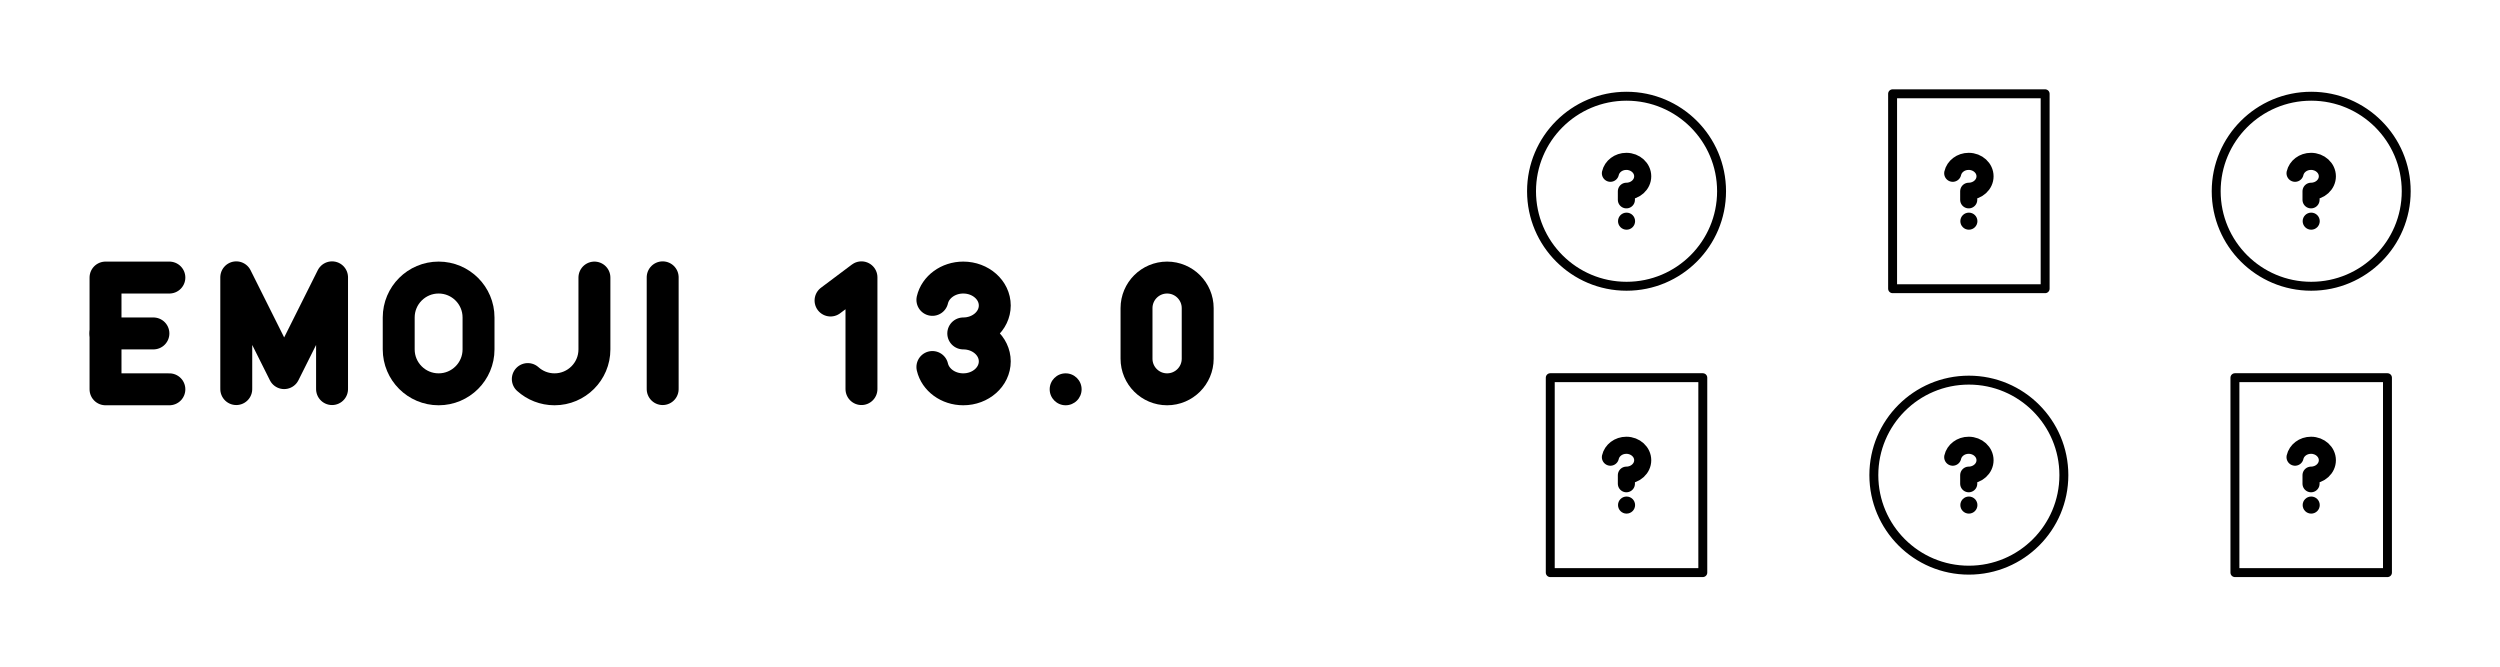
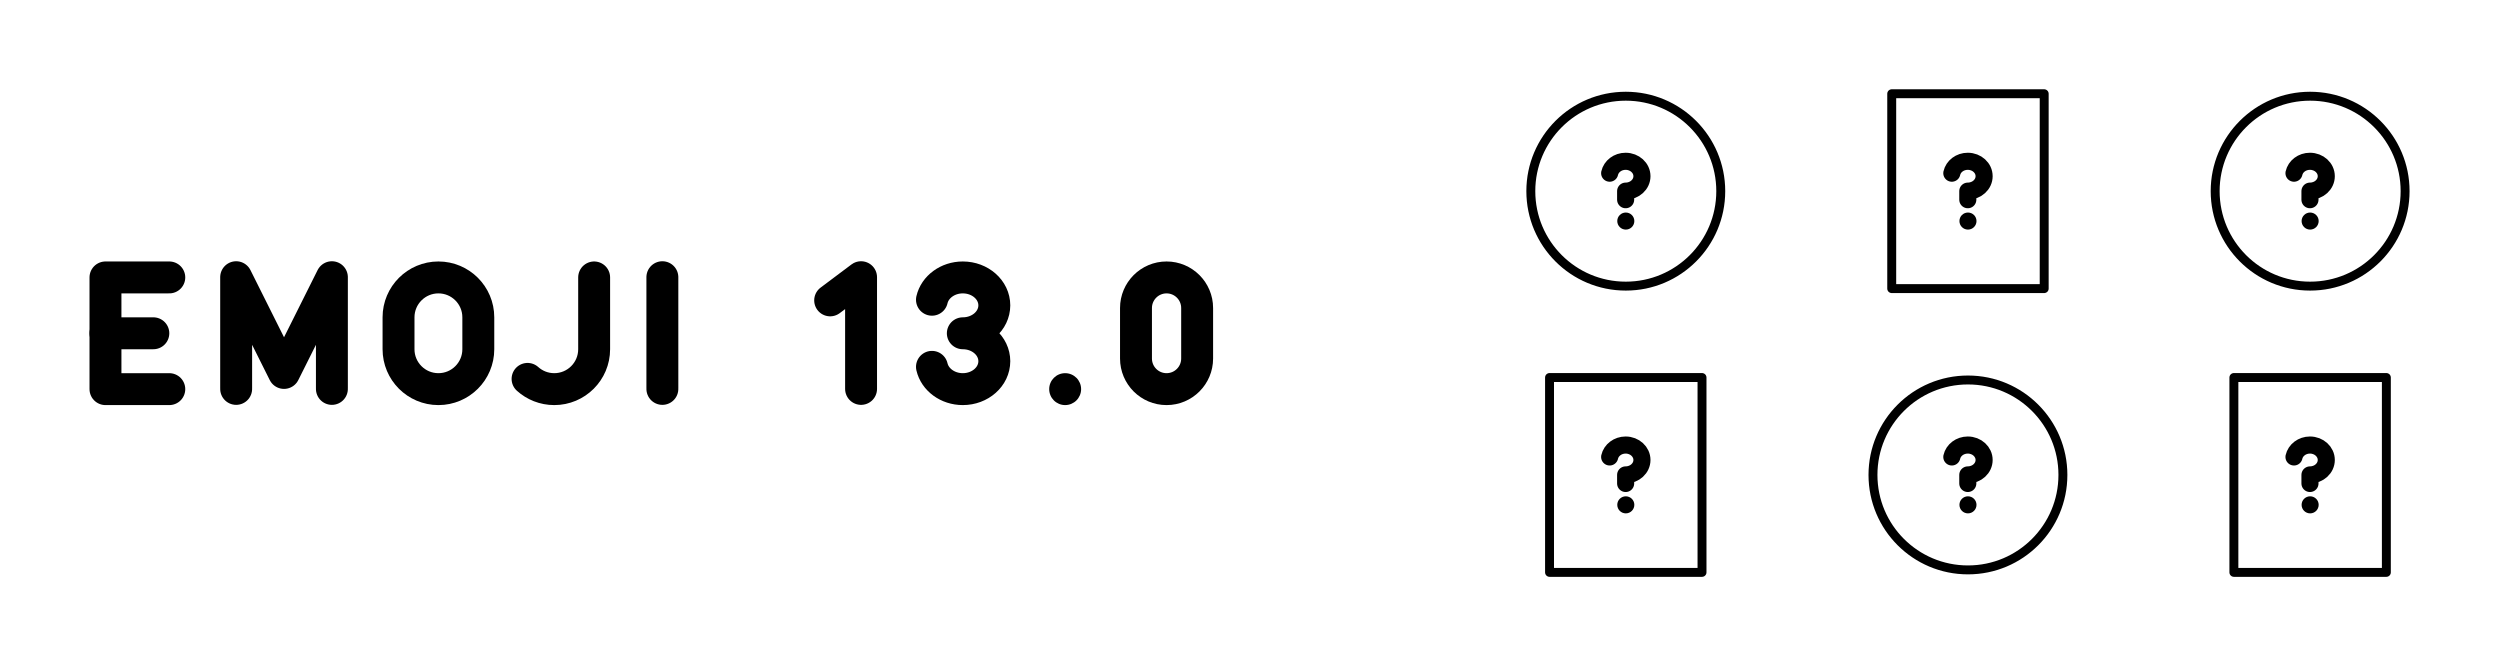
- <svg xmlns="http://www.w3.org/2000/svg" width="83.961" height="22.381" viewBox="0 0 83.961 22.381" version="1.1" xml:space="preserve" style="clip-rule:evenodd;fill-rule:evenodd;stroke-linecap:round;stroke-linejoin:round;stroke-miterlimit:10" id="svg279">
-   <defs id="defs283" />
-   <g id="new_letters" transform="translate(-38.65181,17.74439)">
-     <g id="g5165" transform="translate(0,-4.9292)">
-       <g transform="matrix(0.5361512,0,0,0.5361512,13.8554,-6.890041)" id="g4800">
-         <g transform="translate(56.85858,13.33489)" id="g4">
-           <path d="M 0,-7 H -4 V 0 H 0" style="fill:none;fill-rule:nonzero;stroke:#000000;stroke-width:2px" id="path2" />
-         </g>
-         <g transform="translate(52.85858,9.834895)" id="g8">
-           <path d="M 0,0 H 3" style="fill:none;fill-rule:nonzero;stroke:#000000;stroke-width:2px" id="path6" />
-         </g>
-       </g>
-       <g id="g60" transform="matrix(0,-0.5361512,-0.5361512,0,50.07158,-3.233086)">
-         <path id="path58" style="fill:none;fill-rule:nonzero;stroke:#000000;stroke-width:2px" d="m -6.5,0.5 h 7 l -6,3 6,3 h -7" />
-       </g>
-       <g id="g64" transform="matrix(0.5361512,0,0,0.5361512,53.38264,-3.493525)">
-         <path id="path62" style="fill:none;fill-rule:nonzero;stroke:#000000;stroke-width:2px" d="M 0,7 C -1.38,7 -2.5,5.881 -2.5,4.5 v -2 C -2.5,1.119 -1.38,0 0,0 1.381,0 2.5,1.119 2.5,2.5 v 2 C 2.5,5.881 1.381,7 0,7 Z" />
-       </g>
-       <g id="g68" transform="matrix(0.5361512,0,0,0.5361512,77.84838,-3.493525)">
-         <path id="path66" style="fill:none;fill-rule:nonzero;stroke:#000000;stroke-width:2px" d="M 0,7 C -1.058,7 -1.916,6.143 -1.916,5.084 V 1.916 C -1.916,0.858 -1.058,0 0,0 1.058,0 1.916,0.858 1.916,1.916 V 5.084 C 1.916,6.143 1.058,7 0,7 Z" />
-       </g>
-       <g id="g76" transform="matrix(0.5361512,0,0,0.5361512,69.96556,-2.744522)">
-         <path id="path74" style="fill:none;fill-rule:nonzero;stroke:#000000;stroke-width:2px" d="m 0,4.206 c 0.184,0.798 0.98,1.397 1.934,1.397 1.09,0 1.974,-0.783 1.974,-1.75 0,-0.966 -0.884,-1.75 -1.974,-1.75 1.09,0 1.974,-0.783 1.974,-1.75 0,-0.966 -0.884,-1.75 -1.974,-1.75 -0.954,0 -1.75,0.601 -1.934,1.398" />
-       </g>
-       <g id="g92" transform="matrix(0.5361512,0,0,0.5361512,58.61507,0.2595335)">
-         <path id="path90" style="fill:none;fill-rule:nonzero;stroke:#000000;stroke-width:2px" d="m 0,-7 v 4.5 C 0,-1.119 -1.119,0 -2.5,0 -3.143,0 -3.729,-0.243 -4.173,-0.642" />
-       </g>
-       <g id="g140" transform="matrix(0,-0.5361512,-0.5361512,0,62.7839,-1.624632)">
-         <path id="path138" style="fill:none;fill-rule:nonzero;stroke:#000000;stroke-width:2px" d="m -3.5,3.5 h 7" />
-       </g>
-       <g id="g144" transform="matrix(0.5361512,0,0,0.5361512,66.54508,-0.5265942)">
-         <path id="path142" style="fill:none;fill-rule:nonzero;stroke:#000000;stroke-width:2px" d="m 0,-4.096 1.937,-1.452 v 7" />
-       </g>
-       <g id="g252" transform="matrix(0,-0.5361512,-0.5361512,0,74.44098,-0.2766177)">
-         <path id="path250" style="fill-rule:nonzero" d="m -1,-1 c -0.552,0 -1,0.448 -1,1 0,0.552 0.448,1 1,1 0.552,0 1,-0.448 1,-1 0,-0.552 -0.448,-1 -1,-1" />
-       </g>
-     </g>
-     <g id="g5203" transform="translate(-14)">
-       <g transform="translate(49.5384,-20.57864)" id="g4986">
-         <circle r="3.191" style="fill:none;stroke:#000000;stroke-width:0.3;stroke-linecap:round;stroke-linejoin:round;stroke-miterlimit:10;stroke-dasharray:none" cx="57.74" cy="9.257" stroke-miterlimit="10" id="ellipse21" />
-         <g id="g4823" transform="translate(0.06075547,-0.3465243)">
-           <path id="path246" style="clip-rule:evenodd;fill:none;fill-rule:nonzero;stroke:#000000;stroke-width:0.574px;stroke-linecap:round;stroke-linejoin:round;stroke-miterlimit:10" d="m 57.137,9 c 0.051,-0.229 0.272,-0.401 0.537,-0.4 0.302,-1.37e-5 0.548,0.225 0.548,0.502 7.4e-5,0.277 -0.246,0.502 -0.548,0.502 l -8.2e-5,0.288" />
-           <g id="g252-7" transform="matrix(0,-0.2868168,-0.2868168,0,57.67953,10.32173)" style="clip-rule:evenodd;fill-rule:evenodd;stroke-linecap:round;stroke-linejoin:round;stroke-miterlimit:10">
-             <path id="path250-0" style="fill-rule:nonzero" d="m -1,-1 c -0.552,0 -1,0.448 -1,1 0,0.552 0.448,1 1,1 0.552,0 1,-0.448 1,-1 0,-0.552 -0.448,-1 -1,-1" />
-           </g>
-         </g>
-       </g>
-       <g transform="translate(47.22065,-11.04381)" id="g4993">
-         <circle r="3.191" style="clip-rule:evenodd;fill:none;fill-rule:evenodd;stroke:#000000;stroke-width:0.3;stroke-linecap:round;stroke-linejoin:round;stroke-miterlimit:10;stroke-dasharray:none" cx="71.554" cy="9.257" stroke-miterlimit="10" id="ellipse21-5" />
-         <g style="clip-rule:evenodd;fill-rule:evenodd;stroke-linecap:round;stroke-linejoin:round;stroke-miterlimit:10" id="g4823-8" transform="translate(13.8753,-0.3465243)">
-           <path id="path246-1" style="clip-rule:evenodd;fill:none;fill-rule:nonzero;stroke:#000000;stroke-width:0.574px;stroke-linecap:round;stroke-linejoin:round;stroke-miterlimit:10" d="m 57.137,9 c 0.051,-0.229 0.272,-0.401 0.537,-0.4 0.302,-1.37e-5 0.548,0.225 0.548,0.502 7.4e-5,0.277 -0.246,0.502 -0.548,0.502 l -8.2e-5,0.288" />
-           <g id="g252-7-8" transform="matrix(0,-0.2868168,-0.2868168,0,57.67953,10.32173)" style="clip-rule:evenodd;fill-rule:evenodd;stroke-linecap:round;stroke-linejoin:round;stroke-miterlimit:10">
-             <path id="path250-0-4" style="fill-rule:nonzero" d="m -1,-1 c -0.552,0 -1,0.448 -1,1 0,0.552 0.448,1 1,1 0.552,0 1,-0.448 1,-1 0,-0.552 -0.448,-1 -1,-1" />
-           </g>
-         </g>
-       </g>
-       <g transform="translate(44.41521,-20.57864)" id="g5000">
-         <circle r="3.191" style="clip-rule:evenodd;fill:none;fill-rule:evenodd;stroke:#000000;stroke-width:0.3;stroke-linecap:round;stroke-linejoin:round;stroke-miterlimit:10;stroke-dasharray:none" cx="85.857" cy="9.257" stroke-miterlimit="10" id="ellipse21-1" />
-         <g style="clip-rule:evenodd;fill-rule:evenodd;stroke-linecap:round;stroke-linejoin:round;stroke-miterlimit:10" id="g4823-0" transform="translate(28.17754,-0.3465243)">
-           <path id="path246-5" style="clip-rule:evenodd;fill:none;fill-rule:nonzero;stroke:#000000;stroke-width:0.574px;stroke-linecap:round;stroke-linejoin:round;stroke-miterlimit:10" d="m 57.137,9 c 0.051,-0.229 0.272,-0.401 0.537,-0.4 0.302,-1.37e-5 0.548,0.225 0.548,0.502 7.4e-5,0.277 -0.246,0.502 -0.548,0.502 l -8.2e-5,0.288" />
-           <g id="g252-7-5" transform="matrix(0,-0.2868168,-0.2868168,0,57.67953,10.32173)" style="clip-rule:evenodd;fill-rule:evenodd;stroke-linecap:round;stroke-linejoin:round;stroke-miterlimit:10">
-             <path id="path250-0-6" style="fill-rule:nonzero" d="m -1,-1 c -0.552,0 -1,0.448 -1,1 0,0.552 0.448,1 1,1 0.552,0 1,-0.448 1,-1 0,-0.552 -0.448,-1 -1,-1" />
-           </g>
-         </g>
-       </g>
-       <g transform="translate(49.24338,-22.67772)" id="g4979">
-         <rect style="opacity:1;fill:none;fill-opacity:0.75;fill-rule:evenodd;stroke:#000000;stroke-width:0.3;stroke-linecap:round;stroke-linejoin:round;stroke-miterlimit:4;stroke-dasharray:none;stroke-opacity:1;paint-order:stroke fill markers" id="rect4866" width="5.123" height="6.546" x="55.473" y="17.618" />
-         <g style="clip-rule:evenodd;fill-rule:evenodd;stroke-linecap:round;stroke-linejoin:round;stroke-miterlimit:10" id="g4823-7" transform="translate(0.3557751,11.28738)">
-           <path id="path246-4" style="clip-rule:evenodd;fill:none;fill-rule:nonzero;stroke:#000000;stroke-width:0.574px;stroke-linecap:round;stroke-linejoin:round;stroke-miterlimit:10" d="m 57.137,9 c 0.051,-0.229 0.272,-0.401 0.537,-0.4 0.302,-1.37e-5 0.548,0.225 0.548,0.502 7.4e-5,0.277 -0.246,0.502 -0.548,0.502 l -8.2e-5,0.288" />
-           <g id="g252-7-2" transform="matrix(0,-0.2868168,-0.2868168,0,57.67953,10.32173)" style="clip-rule:evenodd;fill-rule:evenodd;stroke-linecap:round;stroke-linejoin:round;stroke-miterlimit:10">
-             <path id="path250-0-5" style="fill-rule:nonzero" d="m -1,-1 c -0.552,0 -1,0.448 -1,1 0,0.552 0.448,1 1,1 0.552,0 1,-0.448 1,-1 0,-0.552 -0.448,-1 -1,-1" />
-           </g>
-         </g>
-       </g>
-       <g transform="translate(51.09862,-32.21254)" id="g5007">
-         <rect style="clip-rule:evenodd;opacity:1;fill:none;fill-opacity:0.75;fill-rule:evenodd;stroke:#000000;stroke-width:0.3;stroke-linecap:round;stroke-linejoin:round;stroke-miterlimit:4;stroke-dasharray:none;stroke-opacity:1;paint-order:stroke fill markers" id="rect4866-8" width="5.123" height="6.546" x="65.115" y="17.618" />
-         <g style="clip-rule:evenodd;fill-rule:evenodd;stroke-linecap:round;stroke-linejoin:round;stroke-miterlimit:10" id="g4823-7-0" transform="translate(9.997333,11.28738)">
-           <path id="path246-4-8" style="clip-rule:evenodd;fill:none;fill-rule:nonzero;stroke:#000000;stroke-width:0.574px;stroke-linecap:round;stroke-linejoin:round;stroke-miterlimit:10" d="m 57.137,9 c 0.051,-0.229 0.272,-0.401 0.537,-0.4 0.302,-1.37e-5 0.548,0.225 0.548,0.502 7.4e-5,0.277 -0.246,0.502 -0.548,0.502 l -8.2e-5,0.288" />
-           <g id="g252-7-2-3" transform="matrix(0,-0.2868168,-0.2868168,0,57.67953,10.32173)" style="clip-rule:evenodd;fill-rule:evenodd;stroke-linecap:round;stroke-linejoin:round;stroke-miterlimit:10">
-             <path id="path250-0-5-6" style="fill-rule:nonzero" d="m -1,-1 c -0.552,0 -1,0.448 -1,1 0,0.552 0.448,1 1,1 0.552,0 1,-0.448 1,-1 0,-0.552 -0.448,-1 -1,-1" />
-           </g>
-         </g>
-       </g>
-       <g transform="translate(47.01238,-22.67772)" id="g5014">
-         <rect style="clip-rule:evenodd;opacity:1;fill:none;fill-opacity:0.75;fill-rule:evenodd;stroke:#000000;stroke-width:0.3;stroke-linecap:round;stroke-linejoin:round;stroke-miterlimit:4;stroke-dasharray:none;stroke-opacity:1;paint-order:stroke fill markers" id="rect4866-1" width="5.123" height="6.546" x="80.698" y="17.618" />
-         <g style="clip-rule:evenodd;fill-rule:evenodd;stroke-linecap:round;stroke-linejoin:round;stroke-miterlimit:10" id="g4823-7-06" transform="translate(25.58037,11.28738)">
-           <path id="path246-4-6" style="clip-rule:evenodd;fill:none;fill-rule:nonzero;stroke:#000000;stroke-width:0.574px;stroke-linecap:round;stroke-linejoin:round;stroke-miterlimit:10" d="m 57.137,9 c 0.051,-0.229 0.272,-0.401 0.537,-0.4 0.302,-1.37e-5 0.548,0.225 0.548,0.502 7.4e-5,0.277 -0.246,0.502 -0.548,0.502 l -8.2e-5,0.288" />
-           <g id="g252-7-2-0" transform="matrix(0,-0.2868168,-0.2868168,0,57.67953,10.32173)" style="clip-rule:evenodd;fill-rule:evenodd;stroke-linecap:round;stroke-linejoin:round;stroke-miterlimit:10">
-             <path id="path250-0-5-8" style="fill-rule:nonzero" d="m -1,-1 c -0.552,0 -1,0.448 -1,1 0,0.552 0.448,1 1,1 0.552,0 1,-0.448 1,-1 0,-0.552 -0.448,-1 -1,-1" />
-           </g>
-         </g>
-       </g>
-     </g>
+ <svg xmlns="http://www.w3.org/2000/svg" width="630px" height="px" viewBox="0 0 630 165" version="1.1">
+   <g id="surface1">
+     <path style="fill:none;stroke-width:2;stroke-linecap:round;stroke-linejoin:round;stroke:rgb(0%,0%,0%);stroke-opacity:1;stroke-miterlimit:10;" d="M 0 -7 L -4 -7 L -4 -0 L 0 -0 " transform="matrix(4.021134,0,0,4.021134,42.66294,98.06003)" />
+     <path style="fill:none;stroke-width:2;stroke-linecap:round;stroke-linejoin:round;stroke:rgb(0%,0%,0%);stroke-opacity:1;stroke-miterlimit:10;" d="M -0 -0 L 3 -0 " transform="matrix(4.021134,0,0,4.021134,26.57841,83.98606)" />
+     <path style="fill:none;stroke-width:2;stroke-linecap:round;stroke-linejoin:round;stroke:rgb(0%,0%,0%);stroke-opacity:1;stroke-miterlimit:10;" d="M -6.5 0.5 L 0.5 0.5 L -5.5 3.5 L 0.5 6.5 L -6.5 6.5 " transform="matrix(0,-4.021134,-4.021134,0,85.6483,71.86579)" />
+     <path style="fill:none;stroke-width:2;stroke-linecap:round;stroke-linejoin:round;stroke:rgb(0%,0%,0%);stroke-opacity:1;stroke-miterlimit:10;" d="M -0 7 C -1.38 7 -2.5 5.881 -2.5 4.5 L -2.5 2.5 C -2.5 1.119 -1.38 0 -0 0 C 1.381 0 2.5 1.119 2.5 2.5 L 2.5 4.5 C 2.5 5.881 1.381 7 -0 7 Z M -0 7 " transform="matrix(4.021134,0,0,4.021134,110.4813,69.9125)" />
+     <path style="fill:none;stroke-width:2;stroke-linecap:round;stroke-linejoin:round;stroke:rgb(0%,0%,0%);stroke-opacity:1;stroke-miterlimit:10;" d="M -0 7 C -1.058 7 -1.916 6.143 -1.916 5.084 L -1.916 1.916 C -1.916 0.858 -1.058 0 -0 0 C 1.058 0 1.916 0.858 1.916 1.916 L 1.916 5.084 C 1.916 6.143 1.058 7 -0 7 Z M -0 7 " transform="matrix(4.021134,0,0,4.021134,293.9743,69.9125)" />
+     <path style="fill:none;stroke-width:2;stroke-linecap:round;stroke-linejoin:round;stroke:rgb(0%,0%,0%);stroke-opacity:1;stroke-miterlimit:10;" d="M -0 4.206 C 0.184 5.004 0.98 5.603 1.934 5.603 C 3.024 5.603 3.908 4.82 3.908 3.853 C 3.908 2.887 3.024 2.103 1.934 2.103 C 3.024 2.103 3.908 1.32 3.908 0.353 C 3.908 -0.613 3.024 -1.397 1.934 -1.397 C 0.98 -1.397 0.184 -0.796 -0 0.001 " transform="matrix(4.021134,0,0,4.021134,234.8532,75.53002)" />
+     <path style="fill:none;stroke-width:2;stroke-linecap:round;stroke-linejoin:round;stroke:rgb(0%,0%,0%);stroke-opacity:1;stroke-miterlimit:10;" d="M -0 -7 L -0 -2.5 C -0 -1.119 -1.119 -0 -2.5 -0 C -3.143 -0 -3.729 -0.243 -4.173 -0.642 " transform="matrix(4.021134,0,0,4.021134,149.7245,98.06044)" />
+     <path style="fill:none;stroke-width:2;stroke-linecap:round;stroke-linejoin:round;stroke:rgb(0%,0%,0%);stroke-opacity:1;stroke-miterlimit:10;" d="M -3.5 3.5 L 3.5 3.5 " transform="matrix(0,-4.021134,-4.021134,0,180.9907,83.9292)" />
+     <path style="fill:none;stroke-width:2;stroke-linecap:round;stroke-linejoin:round;stroke:rgb(0%,0%,0%);stroke-opacity:1;stroke-miterlimit:10;" d="M -0 -4.096 L 1.937 -5.548 L 1.937 1.452 " transform="matrix(4.021134,0,0,4.021134,209.1996,92.16448)" />
+     <path style=" stroke:none;fill-rule:nonzero;fill:rgb(0%,0%,0%);fill-opacity:1;" d="M 272.441 98.059 C 272.441 100.281 270.637 102.082 268.418 102.082 C 266.199 102.082 264.398 100.281 264.398 98.059 C 264.398 95.84 266.199 94.039 268.418 94.039 C 270.637 94.039 272.441 95.84 272.441 98.059 " />
+     <path style="fill:none;stroke-width:0.3;stroke-linecap:round;stroke-linejoin:round;stroke:rgb(0%,0%,0%);stroke-opacity:1;stroke-miterlimit:10;" d="M 60.931 9.257 C 60.931 11.02 59.502 12.448 57.74 12.448 C 55.977 12.448 54.549 11.02 54.549 9.257 C 54.549 7.495 55.977 6.067 57.74 6.067 C 59.502 6.067 60.931 7.495 60.931 9.257 Z M 60.931 9.257 " transform="matrix(7.5,0,0,7.5,-23.35055,-21.25684)" />
+     <path style="fill:none;stroke-width:0.574;stroke-linecap:round;stroke-linejoin:round;stroke:rgb(0%,0%,0%);stroke-opacity:1;stroke-miterlimit:10;" d="M 57.137 9 C 57.188 8.771 57.409 8.599 57.674 8.6 C 57.977 8.6 58.222 8.824 58.222 9.101 C 58.222 9.378 57.977 9.603 57.674 9.603 L 57.674 9.891 " transform="matrix(7.5,0,0,7.5,-22.89488,-23.85578)" />
+     <path style=" stroke:none;fill-rule:nonzero;fill:rgb(0%,0%,0%);fill-opacity:1;" d="M 411.852 55.707 C 411.852 56.895 410.891 57.859 409.703 57.859 C 408.516 57.859 407.551 56.895 407.551 55.707 C 407.551 54.52 408.516 53.559 409.703 53.559 C 410.891 53.559 411.852 54.52 411.852 55.707 " />
+     <path style="fill:none;stroke-width:0.3;stroke-linecap:round;stroke-linejoin:round;stroke:rgb(0%,0%,0%);stroke-opacity:1;stroke-miterlimit:10;" d="M 74.745 9.257 C 74.745 11.02 73.317 12.448 71.555 12.448 C 69.792 12.448 68.363 11.02 68.363 9.257 C 68.363 7.495 69.792 6.067 71.555 6.067 C 73.317 6.067 74.745 7.495 74.745 9.257 Z M 74.745 9.257 " transform="matrix(7.5,0,0,7.5,-40.73369,50.25433)" />
+     <path style="fill:none;stroke-width:0.574;stroke-linecap:round;stroke-linejoin:round;stroke:rgb(0%,0%,0%);stroke-opacity:1;stroke-miterlimit:10;" d="M 57.137 9 C 57.188 8.771 57.409 8.599 57.674 8.599 C 57.977 8.599 58.222 8.824 58.222 9.101 C 58.222 9.378 57.977 9.603 57.674 9.603 L 57.674 9.891 " transform="matrix(7.5,0,0,7.5,63.33109,47.65539)" />
+     <path style=" stroke:none;fill-rule:nonzero;fill:rgb(0%,0%,0%);fill-opacity:1;" d="M 498.078 127.219 C 498.078 128.406 497.113 129.371 495.926 129.371 C 494.738 129.371 493.777 128.406 493.777 127.219 C 493.777 126.031 494.738 125.07 495.926 125.07 C 497.113 125.07 498.078 126.031 498.078 127.219 " />
+     <path style="fill:none;stroke-width:0.3;stroke-linecap:round;stroke-linejoin:round;stroke:rgb(0%,0%,0%);stroke-opacity:1;stroke-miterlimit:10;" d="M 89.048 9.257 C 89.048 11.02 87.619 12.448 85.856 12.448 C 84.094 12.448 82.666 11.02 82.666 9.257 C 82.666 7.495 84.094 6.067 85.856 6.067 C 87.619 6.067 89.048 7.495 89.048 9.257 Z M 89.048 9.257 " transform="matrix(7.5,0,0,7.5,-61.77446,-21.25684)" />
+     <path style="fill:none;stroke-width:0.574;stroke-linecap:round;stroke-linejoin:round;stroke:rgb(0%,0%,0%);stroke-opacity:1;stroke-miterlimit:10;" d="M 57.137 9 C 57.188 8.771 57.409 8.599 57.674 8.6 C 57.977 8.6 58.222 8.824 58.222 9.101 C 58.222 9.378 57.977 9.603 57.674 9.603 L 57.674 9.891 " transform="matrix(7.5,0,0,7.5,149.5571,-23.85578)" />
+     <path style=" stroke:none;fill-rule:nonzero;fill:rgb(0%,0%,0%);fill-opacity:1;" d="M 584.305 55.707 C 584.305 56.895 583.34 57.859 582.152 57.859 C 580.965 57.859 580.004 56.895 580.004 55.707 C 580.004 54.52 580.965 53.559 582.152 53.559 C 583.34 53.559 584.305 54.52 584.305 55.707 " />
+     <path style="fill:none;stroke-width:0.3;stroke-linecap:round;stroke-linejoin:round;stroke:rgb(0%,0%,0%);stroke-opacity:1;stroke-miterlimit:4;" d="M 55.473 17.618 L 60.596 17.618 L 60.596 24.165 L 55.473 24.165 Z M 55.473 17.618 " transform="matrix(7.5,0,0,7.5,-25.56318,-36.99997)" />
+     <path style="fill:none;stroke-width:0.574;stroke-linecap:round;stroke-linejoin:round;stroke:rgb(0%,0%,0%);stroke-opacity:1;stroke-miterlimit:10;" d="M 57.137 9 C 57.188 8.771 57.409 8.599 57.674 8.599 C 57.977 8.599 58.222 8.824 58.222 9.101 C 58.222 9.378 57.977 9.603 57.674 9.603 L 57.674 9.891 " transform="matrix(7.5,0,0,7.5,-22.89487,47.65541)" />
+     <path style=" stroke:none;fill-rule:nonzero;fill:rgb(0%,0%,0%);fill-opacity:1;" d="M 411.852 127.219 C 411.852 128.406 410.891 129.371 409.703 129.371 C 408.516 129.371 407.551 128.406 407.551 127.219 C 407.551 126.031 408.516 125.07 409.703 125.07 C 410.891 125.07 411.852 126.031 411.852 127.219 " />
+     <path style="fill:none;stroke-width:0.3;stroke-linecap:round;stroke-linejoin:round;stroke:rgb(0%,0%,0%);stroke-opacity:1;stroke-miterlimit:4;" d="M 65.115 17.618 L 70.238 17.618 L 70.238 24.165 L 65.115 24.165 Z M 65.115 17.618 " transform="matrix(7.5,0,0,7.5,-11.64888,-108.5111)" />
+     <path style="fill:none;stroke-width:0.574;stroke-linecap:round;stroke-linejoin:round;stroke:rgb(0%,0%,0%);stroke-opacity:1;stroke-miterlimit:10;" d="M 57.137 9 C 57.188 8.771 57.409 8.599 57.674 8.6 C 57.977 8.6 58.222 8.824 58.222 9.101 C 58.222 9.378 57.977 9.603 57.674 9.603 L 57.674 9.891 " transform="matrix(7.5,0,0,7.5,63.33111,-23.85577)" />
+     <path style=" stroke:none;fill-rule:nonzero;fill:rgb(0%,0%,0%);fill-opacity:1;" d="M 498.078 55.707 C 498.078 56.895 497.113 57.859 495.926 57.859 C 494.738 57.859 493.777 56.895 493.777 55.707 C 493.777 54.52 494.738 53.559 495.926 53.559 C 497.113 53.559 498.078 54.52 498.078 55.707 " />
+     <path style="fill:none;stroke-width:0.3;stroke-linecap:round;stroke-linejoin:round;stroke:rgb(0%,0%,0%);stroke-opacity:1;stroke-miterlimit:4;" d="M 80.698 17.618 L 85.821 17.618 L 85.821 24.165 L 80.698 24.165 Z M 80.698 17.618 " transform="matrix(7.5,0,0,7.5,-42.29571,-36.99997)" />
+     <path style="fill:none;stroke-width:0.574;stroke-linecap:round;stroke-linejoin:round;stroke:rgb(0%,0%,0%);stroke-opacity:1;stroke-miterlimit:10;" d="M 57.137 9 C 57.188 8.771 57.409 8.599 57.674 8.599 C 57.977 8.599 58.222 8.824 58.222 9.101 C 58.222 9.378 57.977 9.603 57.674 9.603 L 57.674 9.891 " transform="matrix(7.5,0,0,7.5,149.557,47.65541)" />
+     <path style=" stroke:none;fill-rule:nonzero;fill:rgb(0%,0%,0%);fill-opacity:1;" d="M 584.305 127.219 C 584.305 128.406 583.34 129.371 582.152 129.371 C 580.965 129.371 580.004 128.406 580.004 127.219 C 580.004 126.031 580.965 125.07 582.152 125.07 C 583.34 125.07 584.305 126.031 584.305 127.219 " />
  </g>
</svg>
